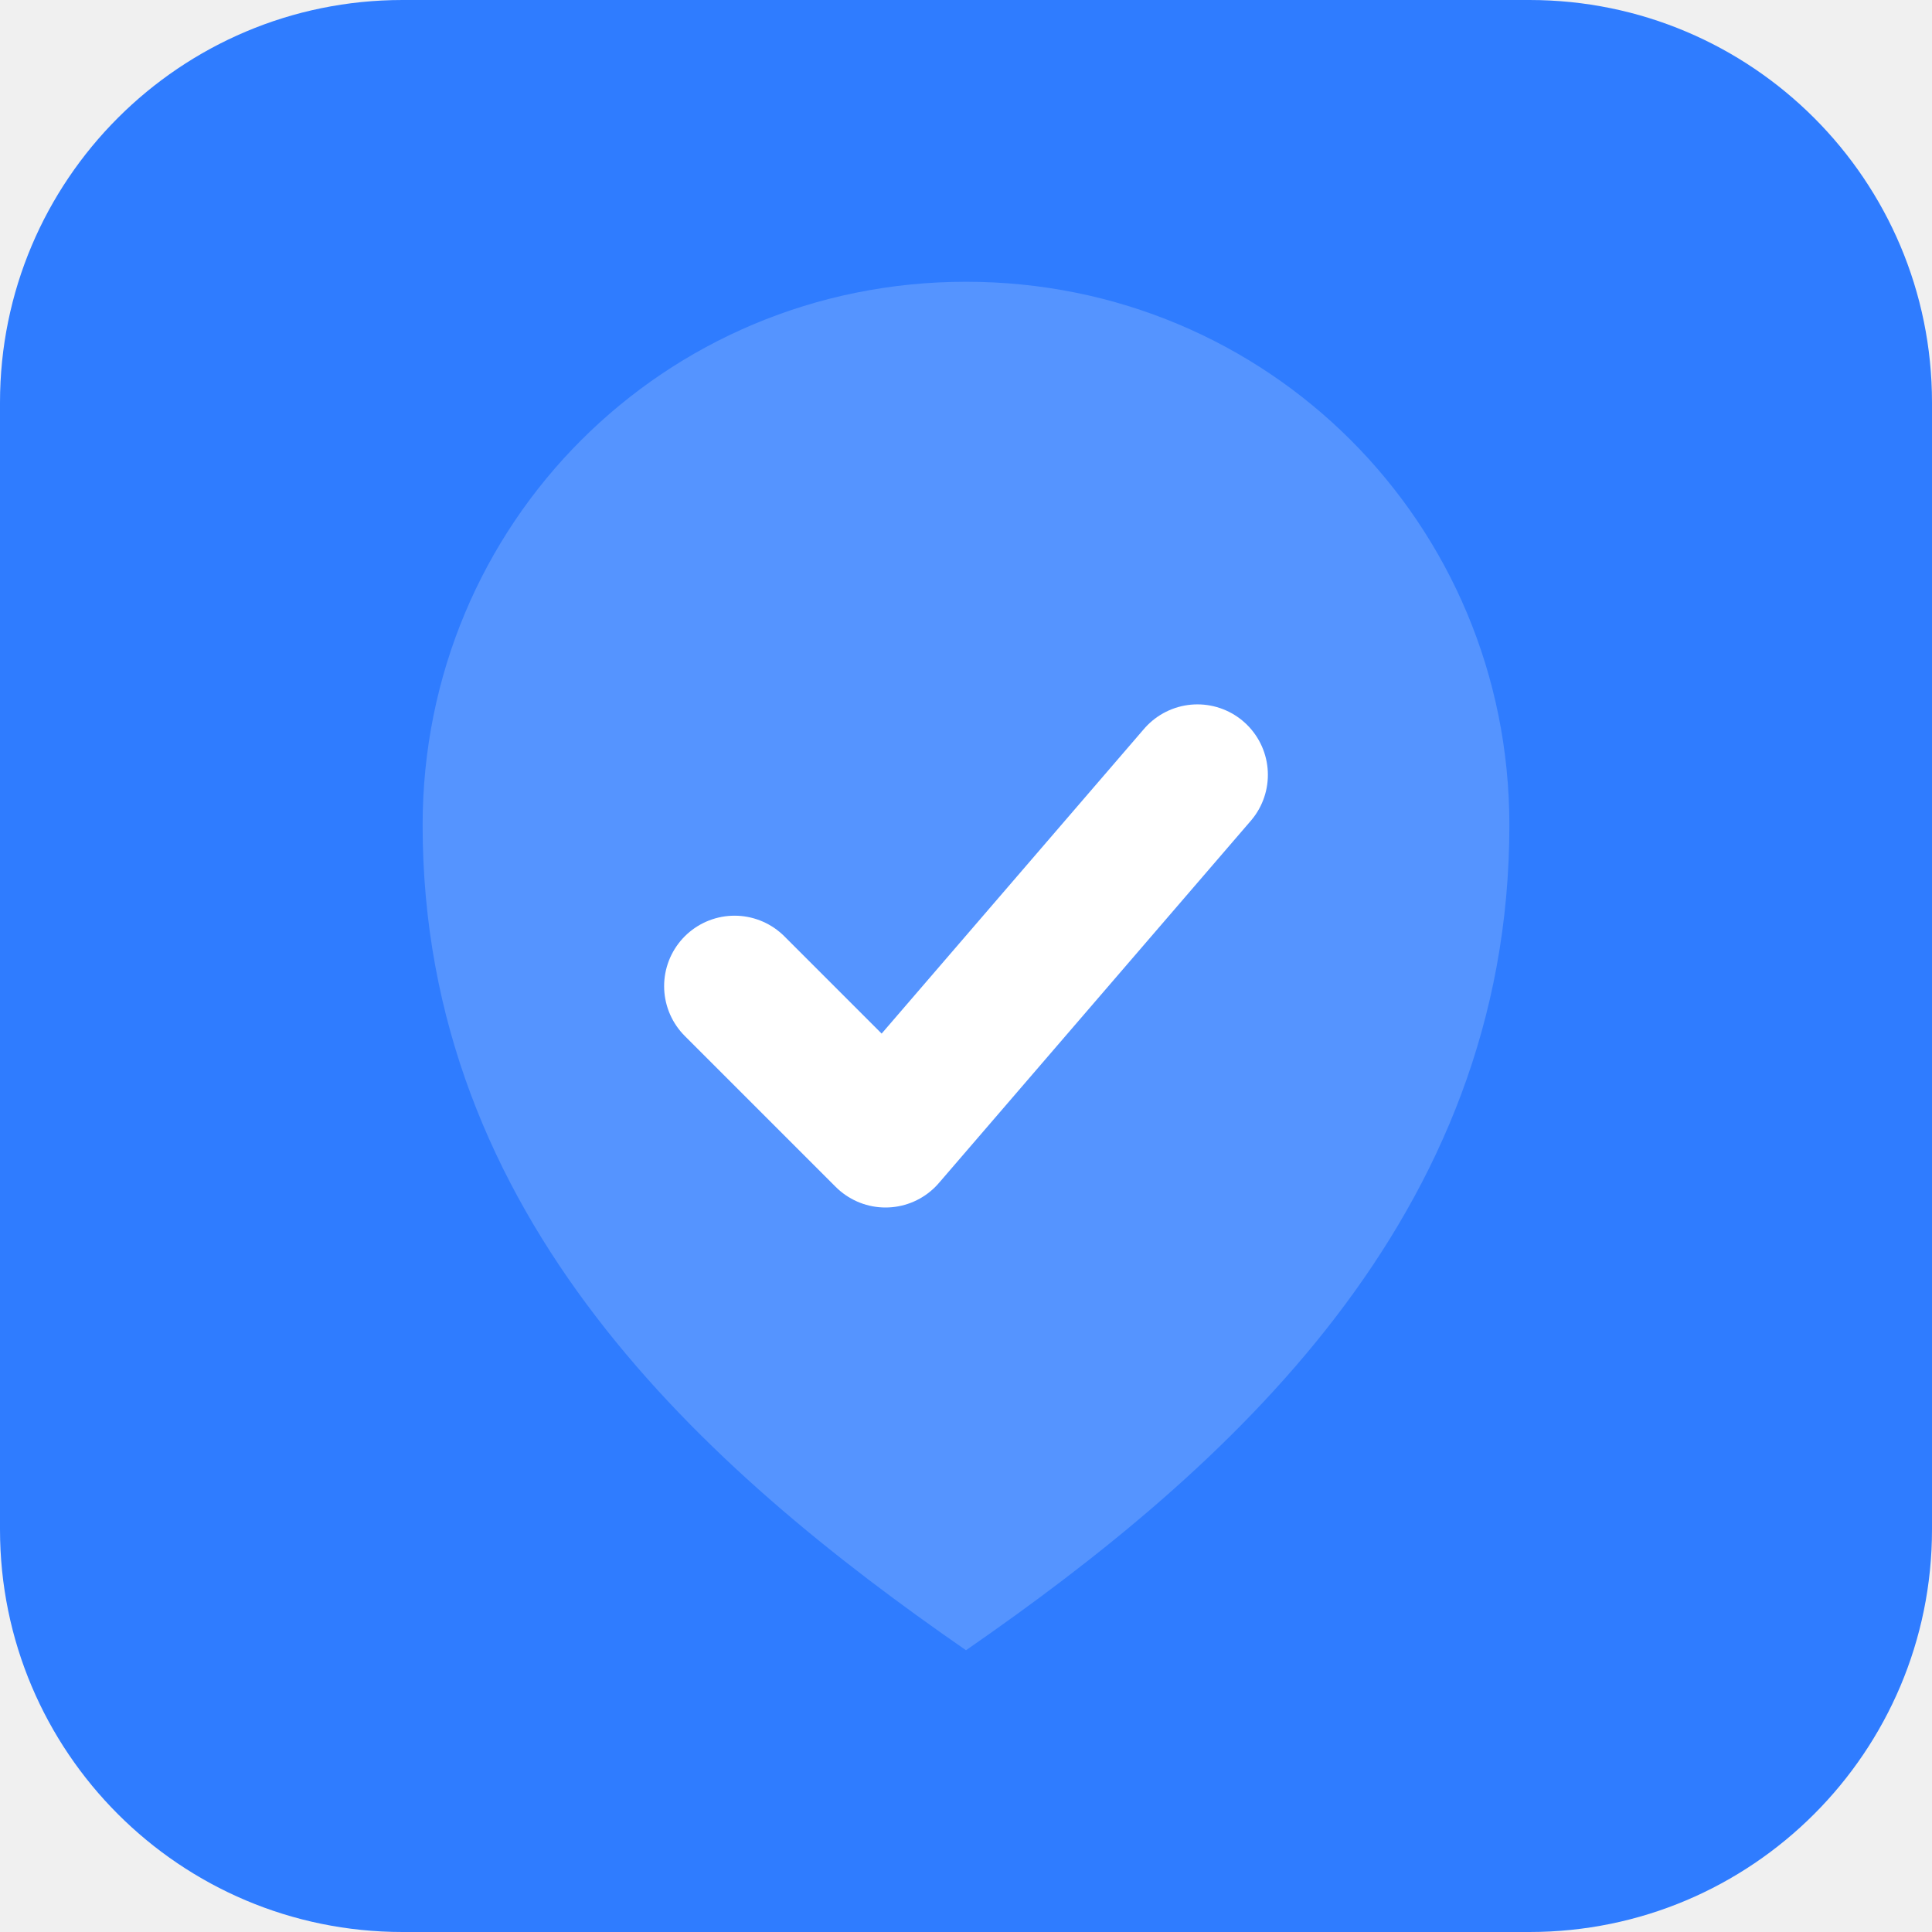
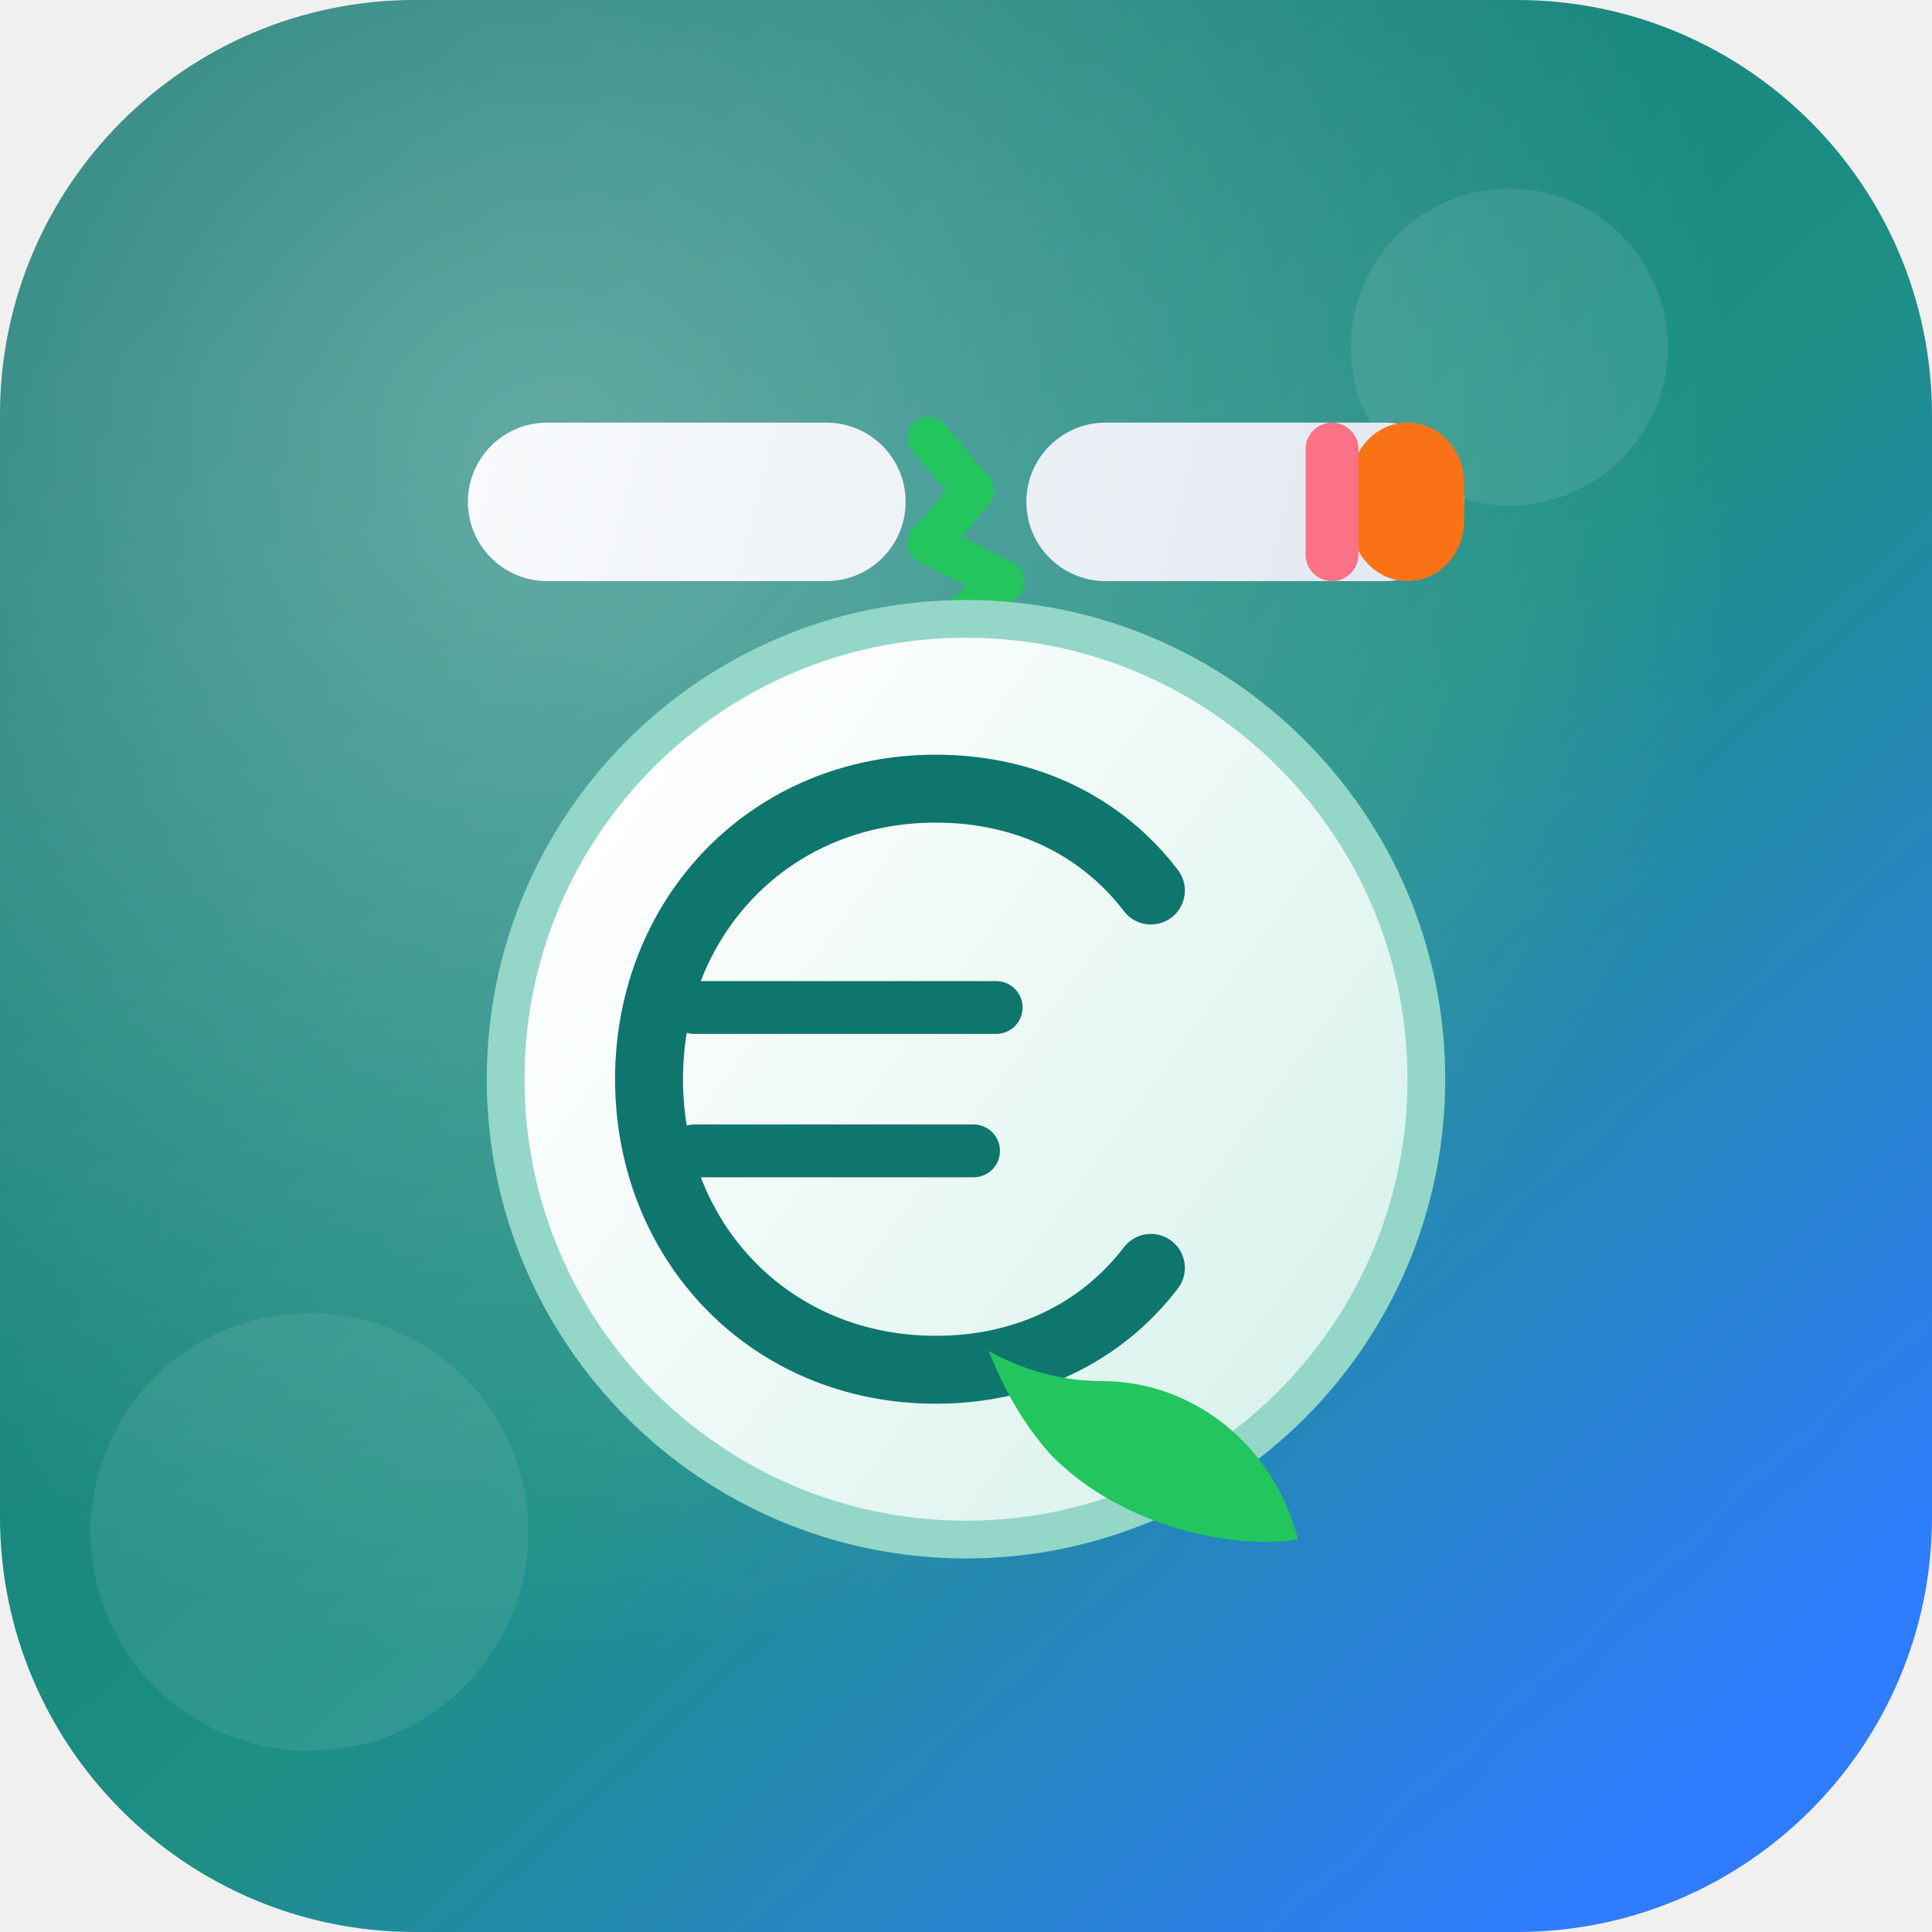
- <svg xmlns="http://www.w3.org/2000/svg" viewBox="0 0 192 192">
-   <rect width="192" height="192" rx="40" fill="#2f7cff" />
-   <path d="M96 28c30 0 54 24 54 54 0 39-28 64-54 82-26-18-54-43-54-82 0-30 24-54 54-54Z" fill="#ffffff" opacity="0.18" />
-   <path d="M73 98l15 15 31-36" fill="none" stroke="#ffffff" stroke-width="14" stroke-linecap="round" stroke-linejoin="round" />
+ <svg xmlns="http://www.w3.org/2000/svg" viewBox="0 0 512 512">
+   <defs>
+     <linearGradient id="bg" x1="58" y1="44" x2="454" y2="470" gradientUnits="userSpaceOnUse">
+       <stop offset="0" stop-color="#0f766e" />
+       <stop offset="0.55" stop-color="#1d8f84" />
+       <stop offset="1" stop-color="#2f7cff" />
+     </linearGradient>
+     <radialGradient id="glow" cx="0" cy="0" r="1" gradientUnits="userSpaceOnUse" gradientTransform="translate(144 120) rotate(52) scale(320)">
+       <stop offset="0" stop-color="#ffffff" stop-opacity="0.34" />
+       <stop offset="1" stop-color="#ffffff" stop-opacity="0" />
+     </radialGradient>
+     <linearGradient id="coin" x1="160" y1="210" x2="353" y2="352" gradientUnits="userSpaceOnUse">
+       <stop offset="0" stop-color="#ffffff" />
+       <stop offset="1" stop-color="#dbf3ed" />
+     </linearGradient>
+     <linearGradient id="accent" x1="126" y1="114" x2="382" y2="177" gradientUnits="userSpaceOnUse">
+       <stop offset="0" stop-color="#f8fafc" />
+       <stop offset="1" stop-color="#e2e8f0" />
+     </linearGradient>
+   </defs>
+   <rect width="512" height="512" rx="110" fill="url(#bg)" />
+   <rect width="512" height="512" rx="110" fill="url(#glow)" />
+   <circle cx="400" cy="92" r="42" fill="#ffffff" opacity="0.09" />
+   <circle cx="82" cy="406" r="58" fill="#ffffff" opacity="0.08" />
+   <g>
+     <rect x="124" y="112" width="116" height="42" rx="21" fill="url(#accent)" />
+     <rect x="272" y="112" width="116" height="42" rx="21" fill="url(#accent)" />
+     <rect x="358" y="112" width="30" height="42" rx="16" fill="#f97316" />
+     <rect x="346" y="112" width="14" height="42" rx="7" fill="#fb7185" />
+     <path d="M246 116L258 130L246 144L266 154L250 168" fill="none" stroke="#22c55e" stroke-width="11" stroke-linecap="round" stroke-linejoin="round" />
+   </g>
+   <g>
+     <circle cx="256" cy="286" r="122" fill="url(#coin)" />
+     <circle cx="256" cy="286" r="122" fill="none" stroke="#94d6c8" stroke-width="10" />
+     <path d="M305 236C292 219 272 209 248 209C204 209 172 243 172 286C172 329 204 363 248 363C272 363 292 353 305 336" fill="none" stroke="#0f766e" stroke-width="18" stroke-linecap="round" />
+     <path d="M184 267H264" stroke="#0f766e" stroke-width="14" stroke-linecap="round" />
+     <path d="M184 305H258" stroke="#0f766e" stroke-width="14" stroke-linecap="round" />
+   </g>
+   <path d="M292 366C317 366 338 384 344 408C324 411 295 403 278 385C271 377 266 368 262 358C271 363 281 366 292 366Z" fill="#22c55e" />
</svg>
